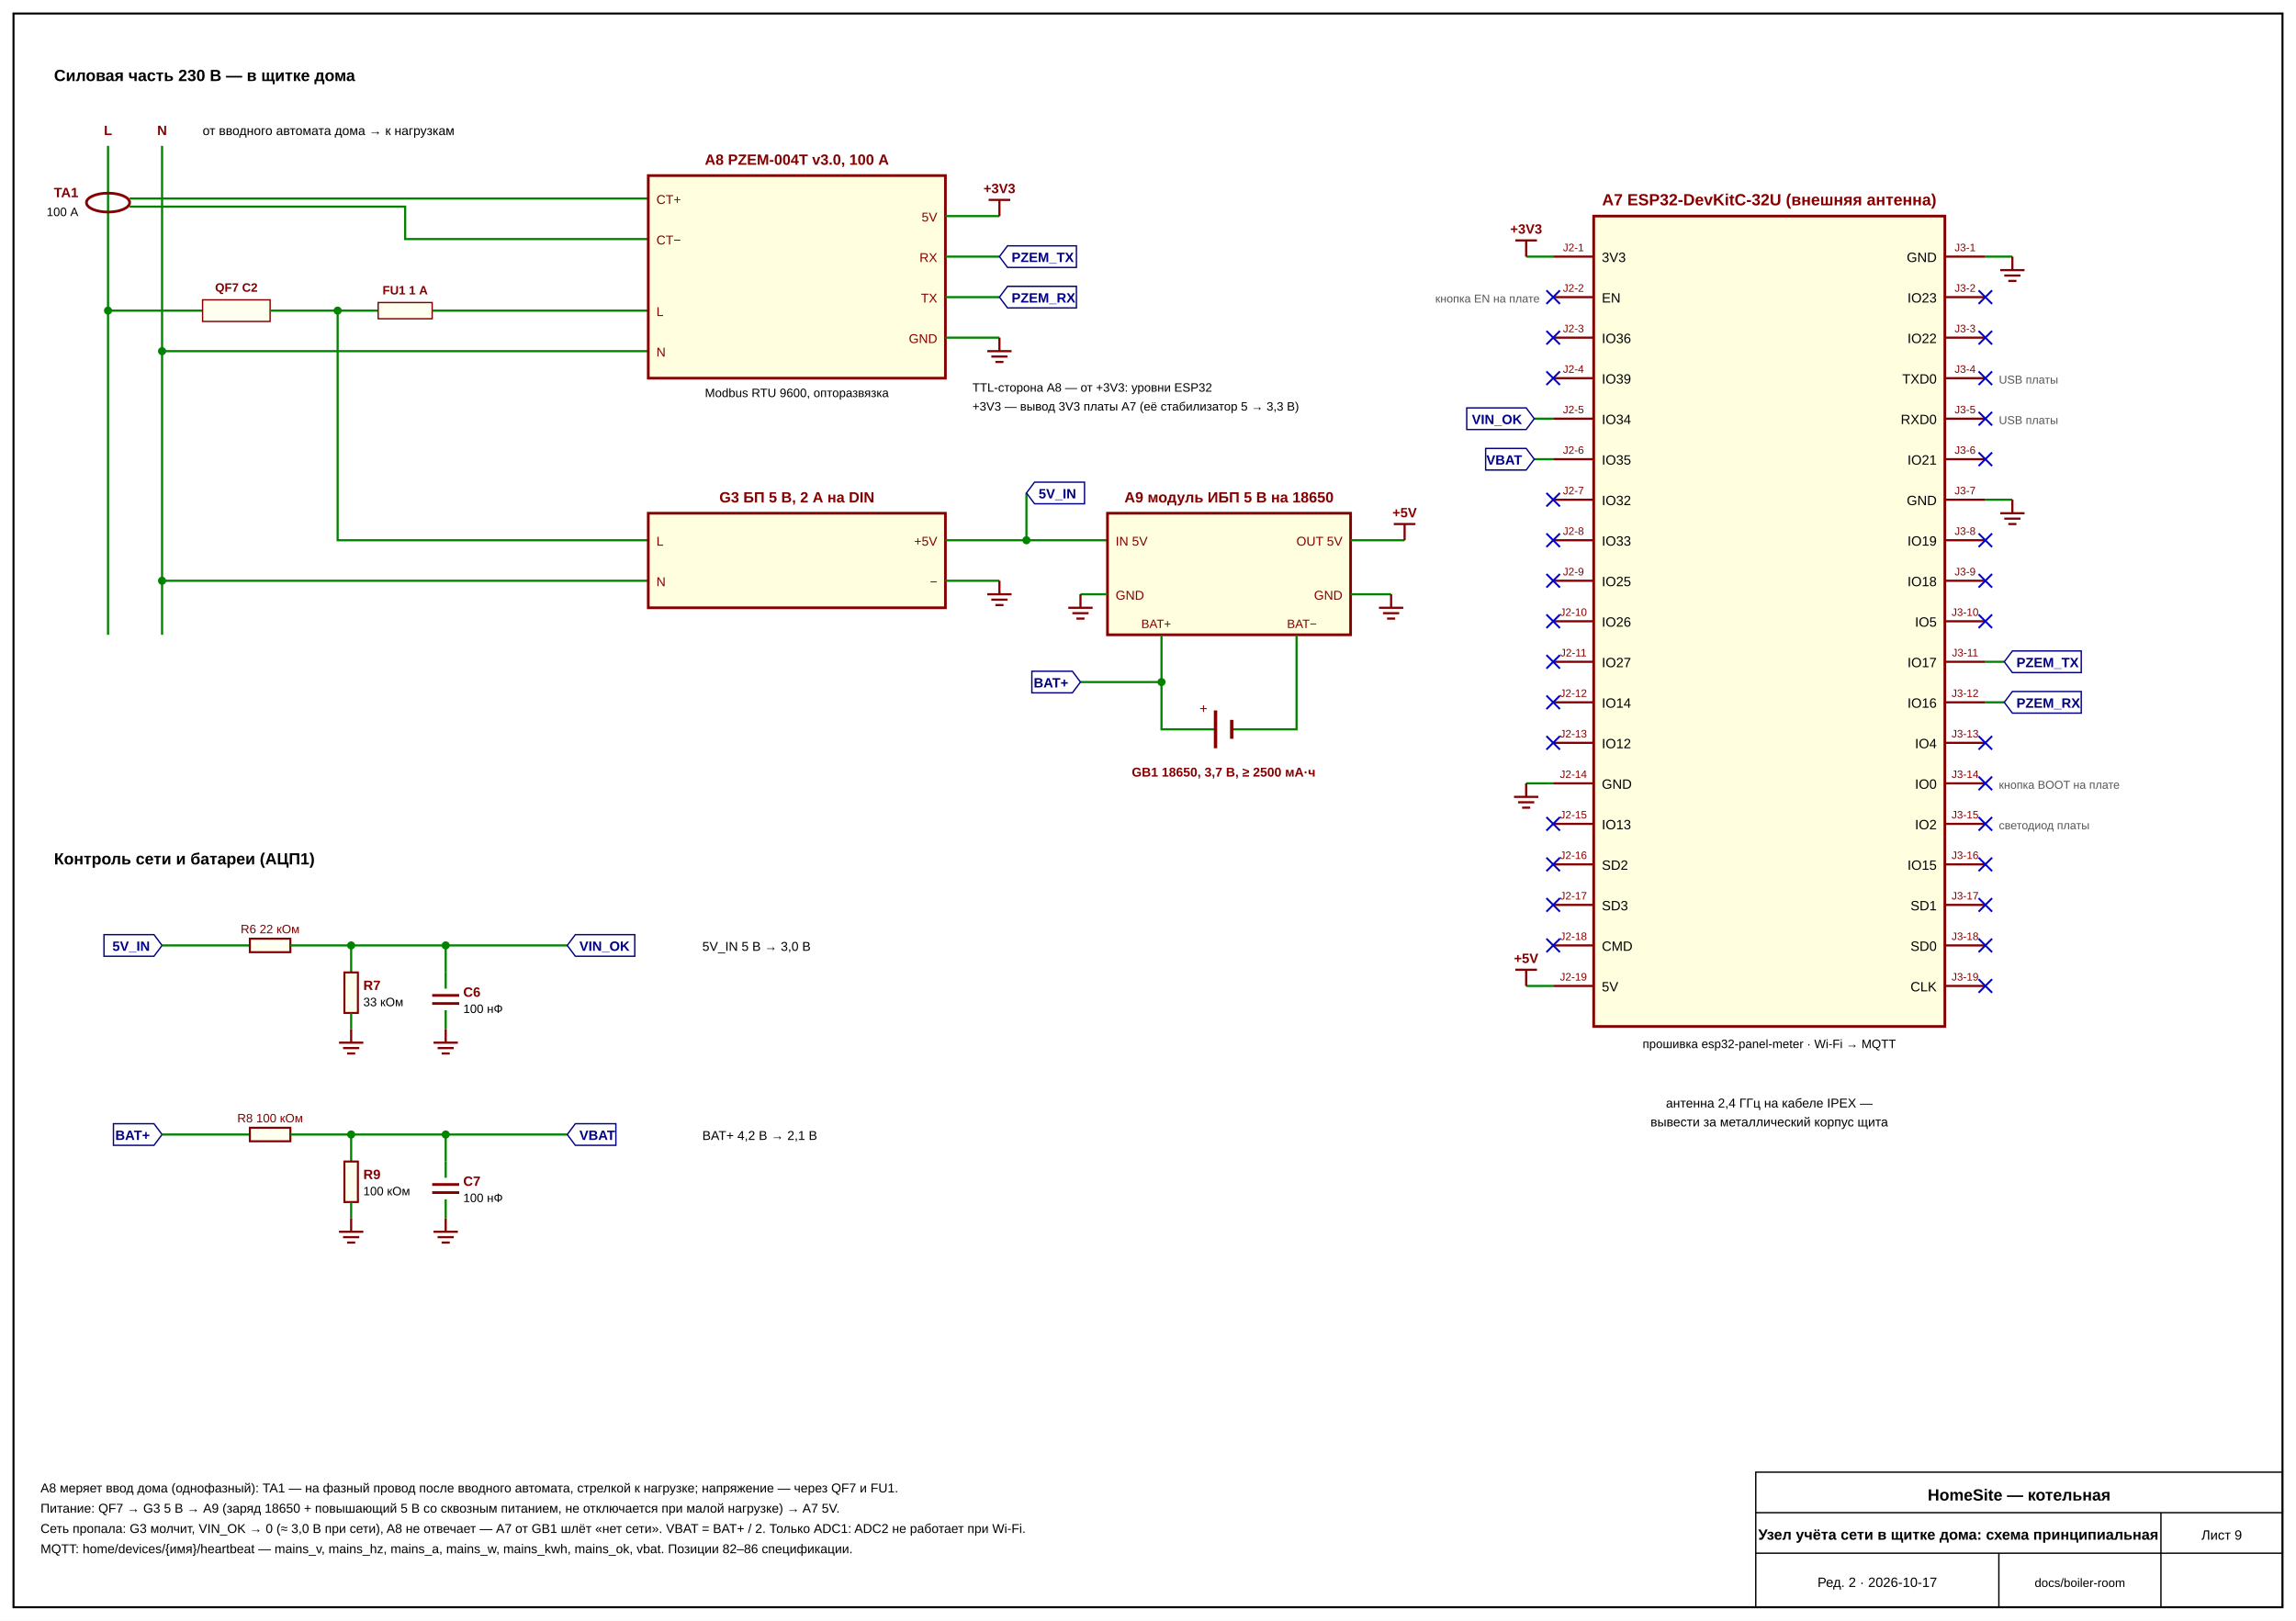
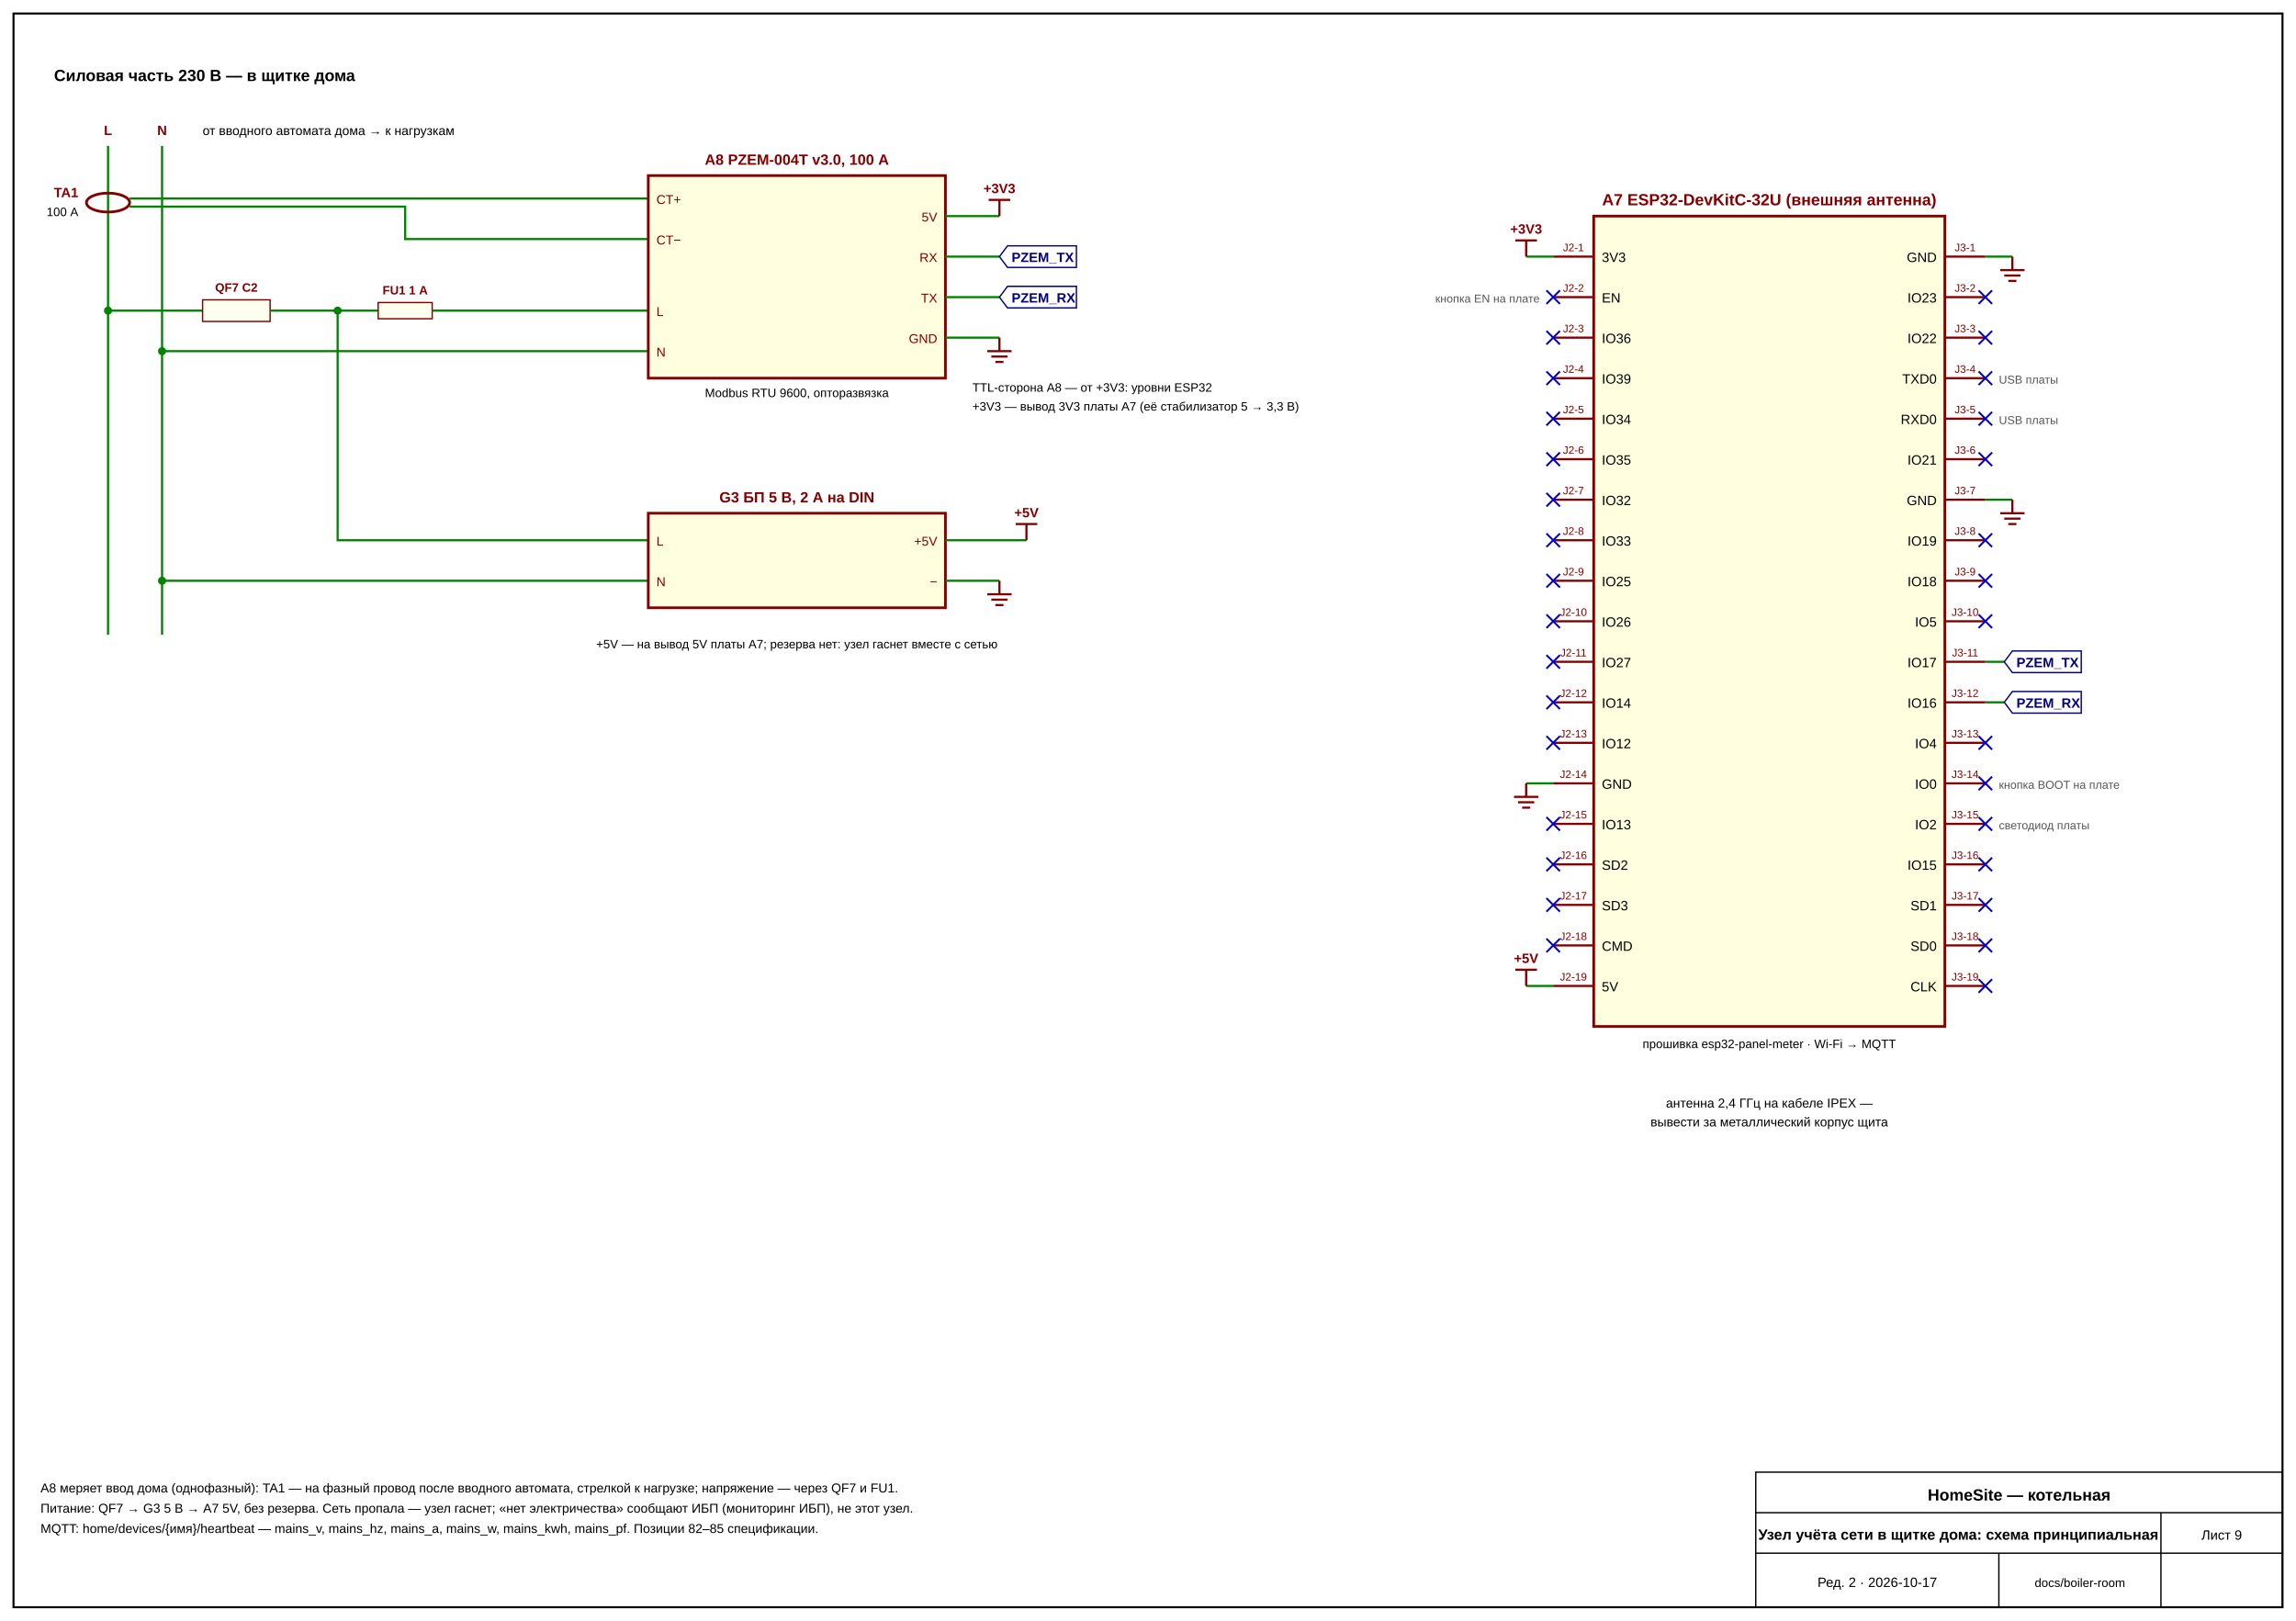
<svg xmlns="http://www.w3.org/2000/svg" viewBox="0 0 1700 1200" width="1700" height="1200" font-family="Arial, Helvetica, sans-serif">
  <rect width="1700" height="1200" fill="#fff" />
  <text x="40" y="60" font-size="12" text-anchor="start" fill="#000000" font-weight="bold">Силовая часть 230 В — в щитке дома</text>
  <text x="80" y="100" font-size="10" text-anchor="middle" fill="#840000" font-weight="bold">L</text>
  <text x="120" y="100" font-size="10" text-anchor="middle" fill="#840000" font-weight="bold">N</text>
  <text x="150" y="100" font-size="9.5" text-anchor="start" fill="#000000" font-weight="normal">от вводного автомата дома → к нагрузкам</text>
  <path d="M80,108 L80,470" fill="none" stroke="#008400" stroke-width="1.6" />
  <path d="M120,108 L120,470" fill="none" stroke="#008400" stroke-width="1.6" />
  <g data-ref="TA1" data-pos="83">
    <ellipse cx="80" cy="150" rx="16" ry="7" fill="none" stroke="#840000" stroke-width="2" />
    <text x="58" y="146" font-size="10" text-anchor="end" fill="#840000" font-weight="bold">TA1</text>
    <text x="58" y="160" font-size="9" text-anchor="end" fill="#000000" font-weight="normal">100 А</text>
  </g>
  <path d="M96,147 L480,147" fill="none" stroke="#008400" stroke-width="1.6" />
  <path d="M96,153 L300,153 L300,177 L480,177" fill="none" stroke="#008400" stroke-width="1.6" />
  <circle cx="80" cy="230" r="3" fill="#008400" />
  <path d="M80,230 L150,230" fill="none" stroke="#008400" stroke-width="1.6" />
  <g data-ref="QF7" data-pos="85">
    <rect x="150" y="222" width="50" height="16" fill="#fffff0" stroke="#840000" />
    <text x="175" y="216" font-size="9" text-anchor="middle" fill="#840000" font-weight="bold">QF7 C2</text>
  </g>
  <path d="M200,230 L280,230" fill="none" stroke="#008400" stroke-width="1.6" />
  <circle cx="250" cy="230" r="3" fill="#008400" />
  <g data-ref="FU1" data-pos="85">
    <rect x="280" y="224" width="40" height="12" fill="#fffff0" stroke="#840000" />
    <text x="300" y="218" font-size="9" text-anchor="middle" fill="#840000" font-weight="bold">FU1 1 А</text>
  </g>
  <path d="M320,230 L480,230" fill="none" stroke="#008400" stroke-width="1.6" />
  <circle cx="120" cy="260" r="3" fill="#008400" />
  <path d="M120,260 L480,260" fill="none" stroke="#008400" stroke-width="1.6" />
  <g data-ref="A8" data-pos="83">
    <rect x="480" y="130" width="220" height="150" fill="#ffffe0" stroke="#840000" stroke-width="2" />
    <text x="590.0" y="122" font-size="11" text-anchor="middle" fill="#840000" font-weight="bold">A8  PZEM-004T v3.0, 100 А</text>
    <text x="590.0" y="294" font-size="9" text-anchor="middle" fill="#000000" font-weight="normal">Modbus RTU 9600, опторазвязка</text>
  </g>
  <text x="486" y="151" font-size="9.5" text-anchor="start" fill="#840000" font-weight="normal">CT+</text>
  <text x="486" y="181" font-size="9.5" text-anchor="start" fill="#840000" font-weight="normal">CT−</text>
  <text x="486" y="234" font-size="9.5" text-anchor="start" fill="#840000" font-weight="normal">L</text>
  <text x="486" y="264" font-size="9.5" text-anchor="start" fill="#840000" font-weight="normal">N</text>
  <text x="694" y="164" font-size="9.5" text-anchor="end" fill="#840000" font-weight="normal">5V</text>
  <text x="694" y="194" font-size="9.5" text-anchor="end" fill="#840000" font-weight="normal">RX</text>
  <text x="694" y="224" font-size="9.5" text-anchor="end" fill="#840000" font-weight="normal">TX</text>
  <text x="694" y="254" font-size="9.5" text-anchor="end" fill="#840000" font-weight="normal">GND</text>
  <path d="M700,160 L740,160" fill="none" stroke="#008400" stroke-width="1.6" />
  <path d="M740,160 V148 M732,148 H748" stroke="#840000" stroke-width="1.6" fill="none" />
  <text x="740" y="143" font-size="10" text-anchor="middle" fill="#840000" font-weight="bold">+3V3</text>
  <path d="M700,190 L740,190" fill="none" stroke="#008400" stroke-width="1.6" />
  <polygon points="740,190 746,182 797,182 797,198 746,198" fill="#fff" stroke="#000084" stroke-width="1" />
  <text x="749" y="194" font-size="10" text-anchor="start" fill="#000084" font-weight="bold">PZEM_TX</text>
  <path d="M700,220 L740,220" fill="none" stroke="#008400" stroke-width="1.6" />
  <polygon points="740,220 746,212 797,212 797,228 746,228" fill="#fff" stroke="#000084" stroke-width="1" />
  <text x="749" y="224" font-size="10" text-anchor="start" fill="#000084" font-weight="bold">PZEM_RX</text>
  <path d="M700,250 L740,250" fill="none" stroke="#008400" stroke-width="1.6" />
  <path d="M740,250 V260 M731,260 H749 M734,264 H746 M737,268 H743" stroke="#840000" stroke-width="1.6" fill="none" />
  <text x="720" y="290" font-size="9" text-anchor="start" fill="#000000" font-weight="normal">TTL-сторона A8 — от +3V3: уровни ESP32</text>
  <text x="720" y="304" font-size="9" text-anchor="start" fill="#000000" font-weight="normal">+3V3 — вывод 3V3 платы A7 (её стабилизатор 5 → 3,3 В)</text>
  <path d="M250,230 L250,400 L480,400" fill="none" stroke="#008400" stroke-width="1.6" />
  <circle cx="120" cy="430" r="3" fill="#008400" />
  <path d="M120,430 L480,430" fill="none" stroke="#008400" stroke-width="1.6" />
  <g data-ref="G3" data-pos="84">
    <rect x="480" y="380" width="220" height="70" fill="#ffffe0" stroke="#840000" stroke-width="2" />
    <text x="590.0" y="372" font-size="11" text-anchor="middle" fill="#840000" font-weight="bold">G3  БП 5 В, 2 А на DIN</text>
  </g>
  <text x="486" y="404" font-size="9.5" text-anchor="start" fill="#840000" font-weight="normal">L</text>
  <text x="486" y="434" font-size="9.5" text-anchor="start" fill="#840000" font-weight="normal">N</text>
  <text x="694" y="404" font-size="9.5" text-anchor="end" fill="#840000" font-weight="normal">+5V</text>
  <text x="694" y="434" font-size="9.5" text-anchor="end" fill="#840000" font-weight="normal">−</text>
-   <path d="M700,400 L820,400" fill="none" stroke="#008400" stroke-width="1.6" />
-   <circle cx="760" cy="400" r="3" fill="#008400" />
-   <path d="M760,400 L760,365" fill="none" stroke="#008400" stroke-width="1.6" />
-   <polygon points="760,365 766,357 803,357 803,373 766,373" fill="#fff" stroke="#000084" stroke-width="1" />
-   <text x="769" y="369" font-size="10" text-anchor="start" fill="#000084" font-weight="bold">5V_IN</text>
+   <path d="M700,400 L760,400" fill="none" stroke="#008400" stroke-width="1.6" />
+   <path d="M760,400 V388 M752,388 H768" stroke="#840000" stroke-width="1.6" fill="none" />
+   <text x="760" y="383" font-size="10" text-anchor="middle" fill="#840000" font-weight="bold">+5V</text>
  <path d="M700,430 L740,430" fill="none" stroke="#008400" stroke-width="1.6" />
  <path d="M740,430 V440 M731,440 H749 M734,444 H746 M737,448 H743" stroke="#840000" stroke-width="1.6" fill="none" />
-   <g data-ref="A9" data-pos="84">
-     <rect x="820" y="380" width="180" height="90" fill="#ffffe0" stroke="#840000" stroke-width="2" />
-     <text x="910.0" y="372" font-size="11" text-anchor="middle" fill="#840000" font-weight="bold">A9  модуль ИБП 5 В на 18650</text>
-   </g>
-   <text x="826" y="404" font-size="9.5" text-anchor="start" fill="#840000" font-weight="normal">IN 5V</text>
-   <text x="826" y="444" font-size="9.5" text-anchor="start" fill="#840000" font-weight="normal">GND</text>
-   <text x="994" y="404" font-size="9.5" text-anchor="end" fill="#840000" font-weight="normal">OUT 5V</text>
-   <text x="994" y="444" font-size="9.5" text-anchor="end" fill="#840000" font-weight="normal">GND</text>
-   <text x="845" y="465" font-size="9" text-anchor="start" fill="#840000" font-weight="normal">BAT+</text>
-   <text x="975" y="465" font-size="9" text-anchor="end" fill="#840000" font-weight="normal">BAT−</text>
-   <path d="M820,440 L800,440" fill="none" stroke="#008400" stroke-width="1.6" />
-   <path d="M800,440 V450 M791,450 H809 M794,454 H806 M797,458 H803" stroke="#840000" stroke-width="1.6" fill="none" />
-   <path d="M1000,400 L1040,400" fill="none" stroke="#008400" stroke-width="1.6" />
-   <path d="M1040,400 V388 M1032,388 H1048" stroke="#840000" stroke-width="1.6" fill="none" />
-   <text x="1040" y="383" font-size="10" text-anchor="middle" fill="#840000" font-weight="bold">+5V</text>
-   <path d="M1000,440 L1030,440" fill="none" stroke="#008400" stroke-width="1.6" />
-   <path d="M1030,440 V450 M1021,450 H1039 M1024,454 H1036 M1027,458 H1033" stroke="#840000" stroke-width="1.6" fill="none" />
-   <path d="M860,470 L860,540 L900,540" fill="none" stroke="#008400" stroke-width="1.6" />
-   <path d="M912,540 L960,540 L960,470" fill="none" stroke="#008400" stroke-width="1.6" />
-   <g data-ref="GB1" data-pos="84">
-     <path d="M900,526 V554 M912,533 V547" stroke="#840000" stroke-width="2.5" />
-     <text x="894" y="528" font-size="10" text-anchor="end" fill="#840000" font-weight="normal">+</text>
-     <text x="906" y="575" font-size="9.5" text-anchor="middle" fill="#840000" font-weight="bold">GB1  18650, 3,7 В, ≥ 2500 мА·ч</text>
-   </g>
-   <circle cx="860" cy="505" r="3" fill="#008400" />
-   <path d="M860,505 L800,505" fill="none" stroke="#008400" stroke-width="1.6" />
-   <polygon points="800,505 794,497 764,497 764,513 794,513" fill="#fff" stroke="#000084" stroke-width="1" />
-   <text x="791" y="509" font-size="10" text-anchor="end" fill="#000084" font-weight="bold">BAT+</text>
-   <text x="40" y="640" font-size="12" text-anchor="start" fill="#000000" font-weight="bold">Контроль сети и батареи (АЦП1)</text>
-   <polygon points="120,700 114,692 77,692 77,708 114,708" fill="#fff" stroke="#000084" stroke-width="1" />
-   <text x="111" y="704" font-size="10" text-anchor="end" fill="#000084" font-weight="bold">5V_IN</text>
-   <path d="M120,700 L185,700" fill="none" stroke="#008400" stroke-width="1.6" />
-   <g data-ref="R6" data-pos="86">
-     <rect x="185" y="695" width="30" height="10" fill="#fffff0" stroke="#840000" stroke-width="1.5" />
-     <text x="200" y="691" font-size="9" text-anchor="middle" fill="#840000" font-weight="normal">R6  22 кОм</text>
-   </g>
-   <path d="M215,700 L420,700" fill="none" stroke="#008400" stroke-width="1.6" />
-   <polygon points="420,700 426,692 470,692 470,708 426,708" fill="#fff" stroke="#000084" stroke-width="1" />
-   <text x="429" y="704" font-size="10" text-anchor="start" fill="#000084" font-weight="bold">VIN_OK</text>
-   <circle cx="260" cy="700" r="3" fill="#008400" />
-   <path d="M260,700 L260,720" fill="none" stroke="#008400" stroke-width="1.6" />
-   <circle cx="330" cy="700" r="3" fill="#008400" />
-   <path d="M330,700 L330,720" fill="none" stroke="#008400" stroke-width="1.6" />
-   <g data-ref="R7" data-pos="86">
-     <rect x="255" y="720" width="10" height="30" fill="#fffff0" stroke="#840000" stroke-width="1.5" />
-     <text x="269" y="733" font-size="10" text-anchor="start" fill="#840000" font-weight="bold">R7</text>
-     <text x="269" y="745" font-size="9" text-anchor="start" fill="#000000" font-weight="normal">33 кОм</text>
-   </g>
-   <path d="M260,750 L260,762" fill="none" stroke="#008400" stroke-width="1.6" />
-   <path d="M260,762 V772 M251,772 H269 M254,776 H266 M257,780 H263" stroke="#840000" stroke-width="1.6" fill="none" />
-   <path d="M330,720 L330,732" fill="none" stroke="#008400" stroke-width="1.6" />
-   <g data-ref="C6" data-pos="86">
-     <path d="M320,737 H340 M320,743 H340" stroke="#840000" stroke-width="2" />
-     <text x="343" y="738" font-size="10" text-anchor="start" fill="#840000" font-weight="bold">C6</text>
-     <text x="343" y="750" font-size="9" text-anchor="start" fill="#000000" font-weight="normal">100 нФ</text>
-   </g>
-   <path d="M330,748 L330,762" fill="none" stroke="#008400" stroke-width="1.6" />
-   <path d="M330,762 V772 M321,772 H339 M324,776 H336 M327,780 H333" stroke="#840000" stroke-width="1.6" fill="none" />
-   <text x="520" y="704" font-size="9.5" text-anchor="start" fill="#000000" font-weight="normal">5V_IN 5 В → 3,0 В</text>
-   <polygon points="120,840 114,832 84,832 84,848 114,848" fill="#fff" stroke="#000084" stroke-width="1" />
-   <text x="111" y="844" font-size="10" text-anchor="end" fill="#000084" font-weight="bold">BAT+</text>
-   <path d="M120,840 L185,840" fill="none" stroke="#008400" stroke-width="1.6" />
-   <g data-ref="R8" data-pos="86">
-     <rect x="185" y="835" width="30" height="10" fill="#fffff0" stroke="#840000" stroke-width="1.5" />
-     <text x="200" y="831" font-size="9" text-anchor="middle" fill="#840000" font-weight="normal">R8  100 кОм</text>
-   </g>
-   <path d="M215,840 L420,840" fill="none" stroke="#008400" stroke-width="1.6" />
-   <polygon points="420,840 426,832 456,832 456,848 426,848" fill="#fff" stroke="#000084" stroke-width="1" />
-   <text x="429" y="844" font-size="10" text-anchor="start" fill="#000084" font-weight="bold">VBAT</text>
-   <circle cx="260" cy="840" r="3" fill="#008400" />
-   <path d="M260,840 L260,860" fill="none" stroke="#008400" stroke-width="1.6" />
-   <circle cx="330" cy="840" r="3" fill="#008400" />
-   <path d="M330,840 L330,860" fill="none" stroke="#008400" stroke-width="1.6" />
-   <g data-ref="R9" data-pos="86">
-     <rect x="255" y="860" width="10" height="30" fill="#fffff0" stroke="#840000" stroke-width="1.5" />
-     <text x="269" y="873" font-size="10" text-anchor="start" fill="#840000" font-weight="bold">R9</text>
-     <text x="269" y="885" font-size="9" text-anchor="start" fill="#000000" font-weight="normal">100 кОм</text>
-   </g>
-   <path d="M260,890 L260,902" fill="none" stroke="#008400" stroke-width="1.6" />
-   <path d="M260,902 V912 M251,912 H269 M254,916 H266 M257,920 H263" stroke="#840000" stroke-width="1.6" fill="none" />
-   <path d="M330,860 L330,872" fill="none" stroke="#008400" stroke-width="1.6" />
-   <g data-ref="C7" data-pos="86">
-     <path d="M320,877 H340 M320,883 H340" stroke="#840000" stroke-width="2" />
-     <text x="343" y="878" font-size="10" text-anchor="start" fill="#840000" font-weight="bold">C7</text>
-     <text x="343" y="890" font-size="9" text-anchor="start" fill="#000000" font-weight="normal">100 нФ</text>
-   </g>
-   <path d="M330,888 L330,902" fill="none" stroke="#008400" stroke-width="1.6" />
-   <path d="M330,902 V912 M321,912 H339 M324,916 H336 M327,920 H333" stroke="#840000" stroke-width="1.6" fill="none" />
-   <text x="520" y="844" font-size="9.5" text-anchor="start" fill="#000000" font-weight="normal">BAT+ 4,2 В → 2,1 В</text>
+   <text x="590" y="480" font-size="9" text-anchor="middle" fill="#000000" font-weight="normal">+5V — на вывод 5V платы A7; резерва нет: узел гаснет вместе с сетью</text>
  <g data-ref="A7" data-pos="82">
    <rect x="1180" y="160" width="260" height="600" fill="#ffffe0" stroke="#840000" stroke-width="2" />
    <text x="1310.0" y="152" font-size="12" text-anchor="middle" fill="#840000" font-weight="bold">A7  ESP32-DevKitC-32U (внешняя антенна)</text>
    <text x="1310.0" y="776" font-size="9" text-anchor="middle" fill="#000000" font-weight="normal">прошивка esp32-panel-meter · Wi‑Fi → MQTT</text>
    <path d="M1180,190 H1150" stroke="#840000" stroke-width="1.6" />
    <text x="1165.0" y="186" font-size="8" text-anchor="middle" fill="#840000" font-weight="normal">J2-1</text>
    <text x="1186" y="194" font-size="10" text-anchor="start" fill="#000000" font-weight="normal">3V3</text>
    <path d="M1180,220 H1150" stroke="#840000" stroke-width="1.6" />
    <text x="1165.0" y="216" font-size="8" text-anchor="middle" fill="#840000" font-weight="normal">J2-2</text>
    <text x="1186" y="224" font-size="10" text-anchor="start" fill="#000000" font-weight="normal">EN</text>
    <path d="M1180,250 H1150" stroke="#840000" stroke-width="1.6" />
    <text x="1165.0" y="246" font-size="8" text-anchor="middle" fill="#840000" font-weight="normal">J2-3</text>
    <text x="1186" y="254" font-size="10" text-anchor="start" fill="#000000" font-weight="normal">IO36</text>
    <path d="M1180,280 H1150" stroke="#840000" stroke-width="1.6" />
    <text x="1165.0" y="276" font-size="8" text-anchor="middle" fill="#840000" font-weight="normal">J2-4</text>
    <text x="1186" y="284" font-size="10" text-anchor="start" fill="#000000" font-weight="normal">IO39</text>
    <path d="M1180,310 H1150" stroke="#840000" stroke-width="1.6" />
    <text x="1165.0" y="306" font-size="8" text-anchor="middle" fill="#840000" font-weight="normal">J2-5</text>
    <text x="1186" y="314" font-size="10" text-anchor="start" fill="#000000" font-weight="normal">IO34</text>
    <path d="M1180,340 H1150" stroke="#840000" stroke-width="1.6" />
    <text x="1165.0" y="336" font-size="8" text-anchor="middle" fill="#840000" font-weight="normal">J2-6</text>
    <text x="1186" y="344" font-size="10" text-anchor="start" fill="#000000" font-weight="normal">IO35</text>
    <path d="M1180,370 H1150" stroke="#840000" stroke-width="1.6" />
    <text x="1165.0" y="366" font-size="8" text-anchor="middle" fill="#840000" font-weight="normal">J2-7</text>
    <text x="1186" y="374" font-size="10" text-anchor="start" fill="#000000" font-weight="normal">IO32</text>
    <path d="M1180,400 H1150" stroke="#840000" stroke-width="1.6" />
    <text x="1165.0" y="396" font-size="8" text-anchor="middle" fill="#840000" font-weight="normal">J2-8</text>
    <text x="1186" y="404" font-size="10" text-anchor="start" fill="#000000" font-weight="normal">IO33</text>
    <path d="M1180,430 H1150" stroke="#840000" stroke-width="1.6" />
    <text x="1165.0" y="426" font-size="8" text-anchor="middle" fill="#840000" font-weight="normal">J2-9</text>
    <text x="1186" y="434" font-size="10" text-anchor="start" fill="#000000" font-weight="normal">IO25</text>
    <path d="M1180,460 H1150" stroke="#840000" stroke-width="1.6" />
    <text x="1165.0" y="456" font-size="8" text-anchor="middle" fill="#840000" font-weight="normal">J2-10</text>
    <text x="1186" y="464" font-size="10" text-anchor="start" fill="#000000" font-weight="normal">IO26</text>
    <path d="M1180,490 H1150" stroke="#840000" stroke-width="1.6" />
    <text x="1165.0" y="486" font-size="8" text-anchor="middle" fill="#840000" font-weight="normal">J2-11</text>
    <text x="1186" y="494" font-size="10" text-anchor="start" fill="#000000" font-weight="normal">IO27</text>
    <path d="M1180,520 H1150" stroke="#840000" stroke-width="1.6" />
    <text x="1165.0" y="516" font-size="8" text-anchor="middle" fill="#840000" font-weight="normal">J2-12</text>
    <text x="1186" y="524" font-size="10" text-anchor="start" fill="#000000" font-weight="normal">IO14</text>
    <path d="M1180,550 H1150" stroke="#840000" stroke-width="1.6" />
    <text x="1165.0" y="546" font-size="8" text-anchor="middle" fill="#840000" font-weight="normal">J2-13</text>
    <text x="1186" y="554" font-size="10" text-anchor="start" fill="#000000" font-weight="normal">IO12</text>
    <path d="M1180,580 H1150" stroke="#840000" stroke-width="1.6" />
    <text x="1165.0" y="576" font-size="8" text-anchor="middle" fill="#840000" font-weight="normal">J2-14</text>
    <text x="1186" y="584" font-size="10" text-anchor="start" fill="#000000" font-weight="normal">GND</text>
    <path d="M1180,610 H1150" stroke="#840000" stroke-width="1.6" />
    <text x="1165.0" y="606" font-size="8" text-anchor="middle" fill="#840000" font-weight="normal">J2-15</text>
    <text x="1186" y="614" font-size="10" text-anchor="start" fill="#000000" font-weight="normal">IO13</text>
    <path d="M1180,640 H1150" stroke="#840000" stroke-width="1.6" />
    <text x="1165.0" y="636" font-size="8" text-anchor="middle" fill="#840000" font-weight="normal">J2-16</text>
    <text x="1186" y="644" font-size="10" text-anchor="start" fill="#000000" font-weight="normal">SD2</text>
    <path d="M1180,670 H1150" stroke="#840000" stroke-width="1.6" />
    <text x="1165.0" y="666" font-size="8" text-anchor="middle" fill="#840000" font-weight="normal">J2-17</text>
    <text x="1186" y="674" font-size="10" text-anchor="start" fill="#000000" font-weight="normal">SD3</text>
    <path d="M1180,700 H1150" stroke="#840000" stroke-width="1.6" />
    <text x="1165.0" y="696" font-size="8" text-anchor="middle" fill="#840000" font-weight="normal">J2-18</text>
    <text x="1186" y="704" font-size="10" text-anchor="start" fill="#000000" font-weight="normal">CMD</text>
    <path d="M1180,730 H1150" stroke="#840000" stroke-width="1.6" />
    <text x="1165.0" y="726" font-size="8" text-anchor="middle" fill="#840000" font-weight="normal">J2-19</text>
    <text x="1186" y="734" font-size="10" text-anchor="start" fill="#000000" font-weight="normal">5V</text>
    <path d="M1440,190 H1470" stroke="#840000" stroke-width="1.6" />
    <text x="1455.0" y="186" font-size="8" text-anchor="middle" fill="#840000" font-weight="normal">J3-1</text>
    <text x="1434" y="194" font-size="10" text-anchor="end" fill="#000000" font-weight="normal">GND</text>
    <path d="M1440,220 H1470" stroke="#840000" stroke-width="1.6" />
    <text x="1455.0" y="216" font-size="8" text-anchor="middle" fill="#840000" font-weight="normal">J3-2</text>
    <text x="1434" y="224" font-size="10" text-anchor="end" fill="#000000" font-weight="normal">IO23</text>
    <path d="M1440,250 H1470" stroke="#840000" stroke-width="1.6" />
    <text x="1455.0" y="246" font-size="8" text-anchor="middle" fill="#840000" font-weight="normal">J3-3</text>
    <text x="1434" y="254" font-size="10" text-anchor="end" fill="#000000" font-weight="normal">IO22</text>
    <path d="M1440,280 H1470" stroke="#840000" stroke-width="1.6" />
    <text x="1455.0" y="276" font-size="8" text-anchor="middle" fill="#840000" font-weight="normal">J3-4</text>
    <text x="1434" y="284" font-size="10" text-anchor="end" fill="#000000" font-weight="normal">TXD0</text>
    <path d="M1440,310 H1470" stroke="#840000" stroke-width="1.6" />
    <text x="1455.0" y="306" font-size="8" text-anchor="middle" fill="#840000" font-weight="normal">J3-5</text>
    <text x="1434" y="314" font-size="10" text-anchor="end" fill="#000000" font-weight="normal">RXD0</text>
    <path d="M1440,340 H1470" stroke="#840000" stroke-width="1.6" />
    <text x="1455.0" y="336" font-size="8" text-anchor="middle" fill="#840000" font-weight="normal">J3-6</text>
    <text x="1434" y="344" font-size="10" text-anchor="end" fill="#000000" font-weight="normal">IO21</text>
    <path d="M1440,370 H1470" stroke="#840000" stroke-width="1.6" />
    <text x="1455.0" y="366" font-size="8" text-anchor="middle" fill="#840000" font-weight="normal">J3-7</text>
    <text x="1434" y="374" font-size="10" text-anchor="end" fill="#000000" font-weight="normal">GND</text>
    <path d="M1440,400 H1470" stroke="#840000" stroke-width="1.6" />
    <text x="1455.0" y="396" font-size="8" text-anchor="middle" fill="#840000" font-weight="normal">J3-8</text>
    <text x="1434" y="404" font-size="10" text-anchor="end" fill="#000000" font-weight="normal">IO19</text>
    <path d="M1440,430 H1470" stroke="#840000" stroke-width="1.6" />
    <text x="1455.0" y="426" font-size="8" text-anchor="middle" fill="#840000" font-weight="normal">J3-9</text>
    <text x="1434" y="434" font-size="10" text-anchor="end" fill="#000000" font-weight="normal">IO18</text>
    <path d="M1440,460 H1470" stroke="#840000" stroke-width="1.6" />
    <text x="1455.0" y="456" font-size="8" text-anchor="middle" fill="#840000" font-weight="normal">J3-10</text>
    <text x="1434" y="464" font-size="10" text-anchor="end" fill="#000000" font-weight="normal">IO5</text>
    <path d="M1440,490 H1470" stroke="#840000" stroke-width="1.6" />
    <text x="1455.0" y="486" font-size="8" text-anchor="middle" fill="#840000" font-weight="normal">J3-11</text>
    <text x="1434" y="494" font-size="10" text-anchor="end" fill="#000000" font-weight="normal">IO17</text>
    <path d="M1440,520 H1470" stroke="#840000" stroke-width="1.6" />
    <text x="1455.0" y="516" font-size="8" text-anchor="middle" fill="#840000" font-weight="normal">J3-12</text>
    <text x="1434" y="524" font-size="10" text-anchor="end" fill="#000000" font-weight="normal">IO16</text>
    <path d="M1440,550 H1470" stroke="#840000" stroke-width="1.6" />
    <text x="1455.0" y="546" font-size="8" text-anchor="middle" fill="#840000" font-weight="normal">J3-13</text>
    <text x="1434" y="554" font-size="10" text-anchor="end" fill="#000000" font-weight="normal">IO4</text>
    <path d="M1440,580 H1470" stroke="#840000" stroke-width="1.6" />
    <text x="1455.0" y="576" font-size="8" text-anchor="middle" fill="#840000" font-weight="normal">J3-14</text>
    <text x="1434" y="584" font-size="10" text-anchor="end" fill="#000000" font-weight="normal">IO0</text>
    <path d="M1440,610 H1470" stroke="#840000" stroke-width="1.6" />
    <text x="1455.0" y="606" font-size="8" text-anchor="middle" fill="#840000" font-weight="normal">J3-15</text>
    <text x="1434" y="614" font-size="10" text-anchor="end" fill="#000000" font-weight="normal">IO2</text>
    <path d="M1440,640 H1470" stroke="#840000" stroke-width="1.6" />
    <text x="1455.0" y="636" font-size="8" text-anchor="middle" fill="#840000" font-weight="normal">J3-16</text>
    <text x="1434" y="644" font-size="10" text-anchor="end" fill="#000000" font-weight="normal">IO15</text>
    <path d="M1440,670 H1470" stroke="#840000" stroke-width="1.6" />
    <text x="1455.0" y="666" font-size="8" text-anchor="middle" fill="#840000" font-weight="normal">J3-17</text>
    <text x="1434" y="674" font-size="10" text-anchor="end" fill="#000000" font-weight="normal">SD1</text>
    <path d="M1440,700 H1470" stroke="#840000" stroke-width="1.6" />
    <text x="1455.0" y="696" font-size="8" text-anchor="middle" fill="#840000" font-weight="normal">J3-18</text>
    <text x="1434" y="704" font-size="10" text-anchor="end" fill="#000000" font-weight="normal">SD0</text>
    <path d="M1440,730 H1470" stroke="#840000" stroke-width="1.6" />
    <text x="1455.0" y="726" font-size="8" text-anchor="middle" fill="#840000" font-weight="normal">J3-19</text>
    <text x="1434" y="734" font-size="10" text-anchor="end" fill="#000000" font-weight="normal">CLK</text>
  </g>
  <path d="M1150,190 L1130,190" fill="none" stroke="#008400" stroke-width="1.6" />
  <path d="M1130,190 V178 M1122,178 H1138" stroke="#840000" stroke-width="1.6" fill="none" />
  <text x="1130" y="173" font-size="10" text-anchor="middle" fill="#840000" font-weight="bold">+3V3</text>
  <path d="M1145,215 L1155,225 M1145,225 L1155,215" stroke="#0000c8" stroke-width="1.4" />
  <text x="1140" y="224" font-size="8.5" text-anchor="end" fill="#555" font-weight="normal">кнопка EN на плате</text>
  <path d="M1145,245 L1155,255 M1145,255 L1155,245" stroke="#0000c8" stroke-width="1.4" />
  <path d="M1145,275 L1155,285 M1145,285 L1155,275" stroke="#0000c8" stroke-width="1.4" />
-   <path d="M1150,310 L1136,310" fill="none" stroke="#008400" stroke-width="1.6" />
-   <polygon points="1136,310 1130,302 1086,302 1086,318 1130,318" fill="#fff" stroke="#000084" stroke-width="1" />
-   <text x="1127" y="314" font-size="10" text-anchor="end" fill="#000084" font-weight="bold">VIN_OK</text>
-   <path d="M1150,340 L1136,340" fill="none" stroke="#008400" stroke-width="1.6" />
-   <polygon points="1136,340 1130,332 1100,332 1100,348 1130,348" fill="#fff" stroke="#000084" stroke-width="1" />
-   <text x="1127" y="344" font-size="10" text-anchor="end" fill="#000084" font-weight="bold">VBAT</text>
+   <path d="M1145,305 L1155,315 M1145,315 L1155,305" stroke="#0000c8" stroke-width="1.4" />
+   <path d="M1145,335 L1155,345 M1145,345 L1155,335" stroke="#0000c8" stroke-width="1.4" />
  <path d="M1145,365 L1155,375 M1145,375 L1155,365" stroke="#0000c8" stroke-width="1.4" />
  <path d="M1145,395 L1155,405 M1145,405 L1155,395" stroke="#0000c8" stroke-width="1.4" />
  <path d="M1145,425 L1155,435 M1145,435 L1155,425" stroke="#0000c8" stroke-width="1.4" />
  <path d="M1145,455 L1155,465 M1145,465 L1155,455" stroke="#0000c8" stroke-width="1.4" />
  <path d="M1145,485 L1155,495 M1145,495 L1155,485" stroke="#0000c8" stroke-width="1.4" />
  <path d="M1145,515 L1155,525 M1145,525 L1155,515" stroke="#0000c8" stroke-width="1.4" />
  <path d="M1145,545 L1155,555 M1145,555 L1155,545" stroke="#0000c8" stroke-width="1.4" />
  <path d="M1150,580 L1130,580" fill="none" stroke="#008400" stroke-width="1.6" />
  <path d="M1130,580 V590 M1121,590 H1139 M1124,594 H1136 M1127,598 H1133" stroke="#840000" stroke-width="1.6" fill="none" />
  <path d="M1145,605 L1155,615 M1145,615 L1155,605" stroke="#0000c8" stroke-width="1.4" />
  <path d="M1145,635 L1155,645 M1145,645 L1155,635" stroke="#0000c8" stroke-width="1.4" />
  <path d="M1145,665 L1155,675 M1145,675 L1155,665" stroke="#0000c8" stroke-width="1.4" />
  <path d="M1145,695 L1155,705 M1145,705 L1155,695" stroke="#0000c8" stroke-width="1.4" />
  <path d="M1150,730 L1130,730" fill="none" stroke="#008400" stroke-width="1.6" />
  <path d="M1130,730 V718 M1122,718 H1138" stroke="#840000" stroke-width="1.6" fill="none" />
  <text x="1130" y="713" font-size="10" text-anchor="middle" fill="#840000" font-weight="bold">+5V</text>
  <path d="M1470,190 L1490,190" fill="none" stroke="#008400" stroke-width="1.6" />
  <path d="M1490,190 V200 M1481,200 H1499 M1484,204 H1496 M1487,208 H1493" stroke="#840000" stroke-width="1.6" fill="none" />
  <path d="M1465,215 L1475,225 M1465,225 L1475,215" stroke="#0000c8" stroke-width="1.4" />
  <path d="M1465,245 L1475,255 M1465,255 L1475,245" stroke="#0000c8" stroke-width="1.4" />
  <path d="M1465,275 L1475,285 M1465,285 L1475,275" stroke="#0000c8" stroke-width="1.4" />
  <text x="1480" y="284" font-size="8.5" text-anchor="start" fill="#555" font-weight="normal">USB платы</text>
  <path d="M1465,305 L1475,315 M1465,315 L1475,305" stroke="#0000c8" stroke-width="1.4" />
  <text x="1480" y="314" font-size="8.5" text-anchor="start" fill="#555" font-weight="normal">USB платы</text>
  <path d="M1465,335 L1475,345 M1465,345 L1475,335" stroke="#0000c8" stroke-width="1.4" />
  <path d="M1470,370 L1490,370" fill="none" stroke="#008400" stroke-width="1.6" />
  <path d="M1490,370 V380 M1481,380 H1499 M1484,384 H1496 M1487,388 H1493" stroke="#840000" stroke-width="1.6" fill="none" />
  <path d="M1465,395 L1475,405 M1465,405 L1475,395" stroke="#0000c8" stroke-width="1.4" />
  <path d="M1465,425 L1475,435 M1465,435 L1475,425" stroke="#0000c8" stroke-width="1.4" />
  <path d="M1465,455 L1475,465 M1465,465 L1475,455" stroke="#0000c8" stroke-width="1.4" />
  <path d="M1470,490 L1484,490" fill="none" stroke="#008400" stroke-width="1.6" />
  <polygon points="1484,490 1490,482 1541,482 1541,498 1490,498" fill="#fff" stroke="#000084" stroke-width="1" />
  <text x="1493" y="494" font-size="10" text-anchor="start" fill="#000084" font-weight="bold">PZEM_TX</text>
  <path d="M1470,520 L1484,520" fill="none" stroke="#008400" stroke-width="1.6" />
  <polygon points="1484,520 1490,512 1541,512 1541,528 1490,528" fill="#fff" stroke="#000084" stroke-width="1" />
  <text x="1493" y="524" font-size="10" text-anchor="start" fill="#000084" font-weight="bold">PZEM_RX</text>
  <path d="M1465,545 L1475,555 M1465,555 L1475,545" stroke="#0000c8" stroke-width="1.4" />
  <path d="M1465,575 L1475,585 M1465,585 L1475,575" stroke="#0000c8" stroke-width="1.4" />
  <text x="1480" y="584" font-size="8.5" text-anchor="start" fill="#555" font-weight="normal">кнопка BOOT на плате</text>
  <path d="M1465,605 L1475,615 M1465,615 L1475,605" stroke="#0000c8" stroke-width="1.4" />
  <text x="1480" y="614" font-size="8.5" text-anchor="start" fill="#555" font-weight="normal">светодиод платы</text>
  <path d="M1465,635 L1475,645 M1465,645 L1475,635" stroke="#0000c8" stroke-width="1.4" />
  <path d="M1465,665 L1475,675 M1465,675 L1475,665" stroke="#0000c8" stroke-width="1.4" />
  <path d="M1465,695 L1475,705 M1465,705 L1475,695" stroke="#0000c8" stroke-width="1.4" />
  <path d="M1465,725 L1475,735 M1465,735 L1475,725" stroke="#0000c8" stroke-width="1.4" />
  <text x="1310" y="820" font-size="9.5" text-anchor="middle" fill="#000000" font-weight="normal">антенна 2,4 ГГц на кабеле IPEX —</text>
  <text x="1310" y="834" font-size="9.5" text-anchor="middle" fill="#000000" font-weight="normal">вывести за металлический корпус щита</text>
  <text x="30" y="1105" font-size="9.5" text-anchor="start" font-weight="normal" fill="#000" stroke="none">A8 меряет ввод дома (однофазный): TA1 — на фазный провод после вводного автомата, стрелкой к нагрузке; напряжение — через QF7 и FU1.</text>
-   <text x="30" y="1120" font-size="9.5" text-anchor="start" font-weight="normal" fill="#000" stroke="none">Питание: QF7 → G3 5 В → A9 (заряд 18650 + повышающий 5 В со сквозным питанием, не отключается при малой нагрузке) → A7 5V.</text>
-   <text x="30" y="1135" font-size="9.5" text-anchor="start" font-weight="normal" fill="#000" stroke="none">Сеть пропала: G3 молчит, VIN_OK → 0 (≈ 3,0 В при сети), A8 не отвечает — A7 от GB1 шлёт «нет сети». VBAT = BAT+ / 2. Только ADC1: ADC2 не работает при Wi‑Fi.</text>
-   <text x="30" y="1150" font-size="9.5" text-anchor="start" font-weight="normal" fill="#000" stroke="none">MQTT: home/devices/{имя}/heartbeat — mains_v, mains_hz, mains_a, mains_w, mains_kwh, mains_ok, vbat. Позиции 82–86 спецификации.</text>
+   <text x="30" y="1120" font-size="9.5" text-anchor="start" font-weight="normal" fill="#000" stroke="none">Питание: QF7 → G3 5 В → A7 5V, без резерва. Сеть пропала — узел гаснет; «нет электричества» сообщают ИБП (мониторинг ИБП), не этот узел.</text>
+   <text x="30" y="1135" font-size="9.5" text-anchor="start" font-weight="normal" fill="#000" stroke="none">MQTT: home/devices/{имя}/heartbeat — mains_v, mains_hz, mains_a, mains_w, mains_kwh, mains_pf. Позиции 82–85 спецификации.</text>
  <rect x="10" y="10" width="1680" height="1180" fill="none" stroke="#000" stroke-width="1.5" />
  <g stroke="#000" stroke-width="1" fill="none">
    <rect x="1300" y="1090" width="390" height="100" />
    <path d="M1300,1120 H1690 M1300,1150 H1690 M1600,1120 V1190 M1480,1150 V1190" />
  </g>
  <text x="1495" y="1111" font-size="12" text-anchor="middle" font-weight="bold" fill="#000" stroke="none">HomeSite — котельная</text>
  <text x="1450" y="1140" font-size="11" text-anchor="middle" font-weight="bold" fill="#000" stroke="none">Узел учёта сети в щитке дома: схема принципиальная</text>
  <text x="1645" y="1140" font-size="10" text-anchor="middle" font-weight="normal" fill="#000" stroke="none">Лист 9</text>
  <text x="1390" y="1175" font-size="10" text-anchor="middle" font-weight="normal" fill="#000" stroke="none">Ред. 2 · 2026-10-17</text>
  <text x="1540" y="1175" font-size="9" text-anchor="middle" font-weight="normal" fill="#000" stroke="none">docs/boiler-room</text>
</svg>
